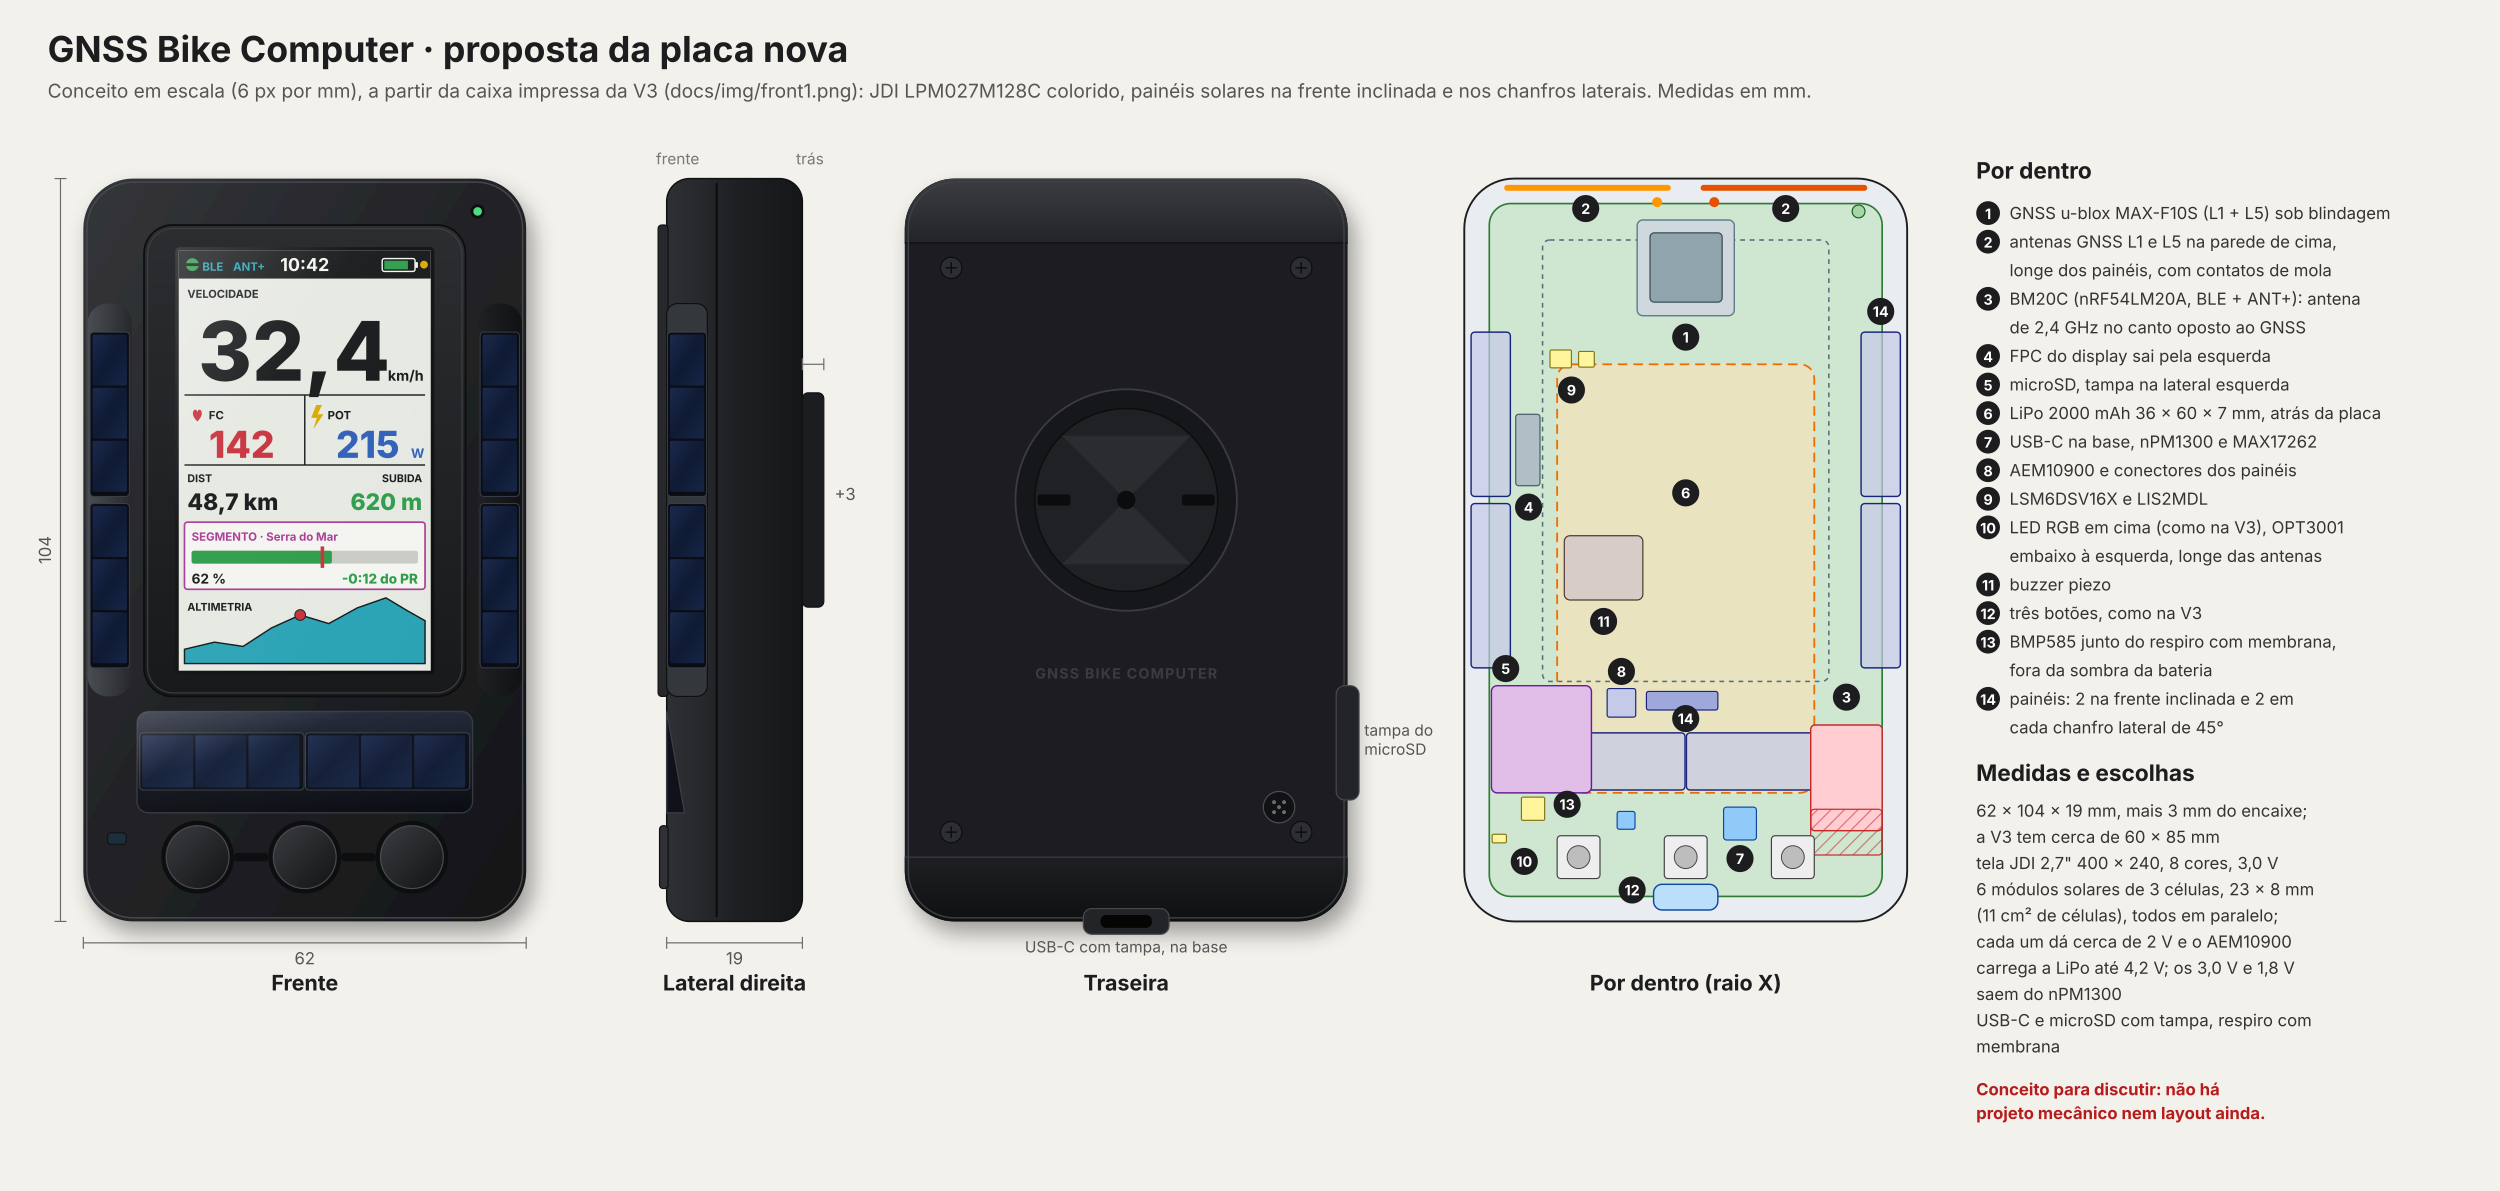
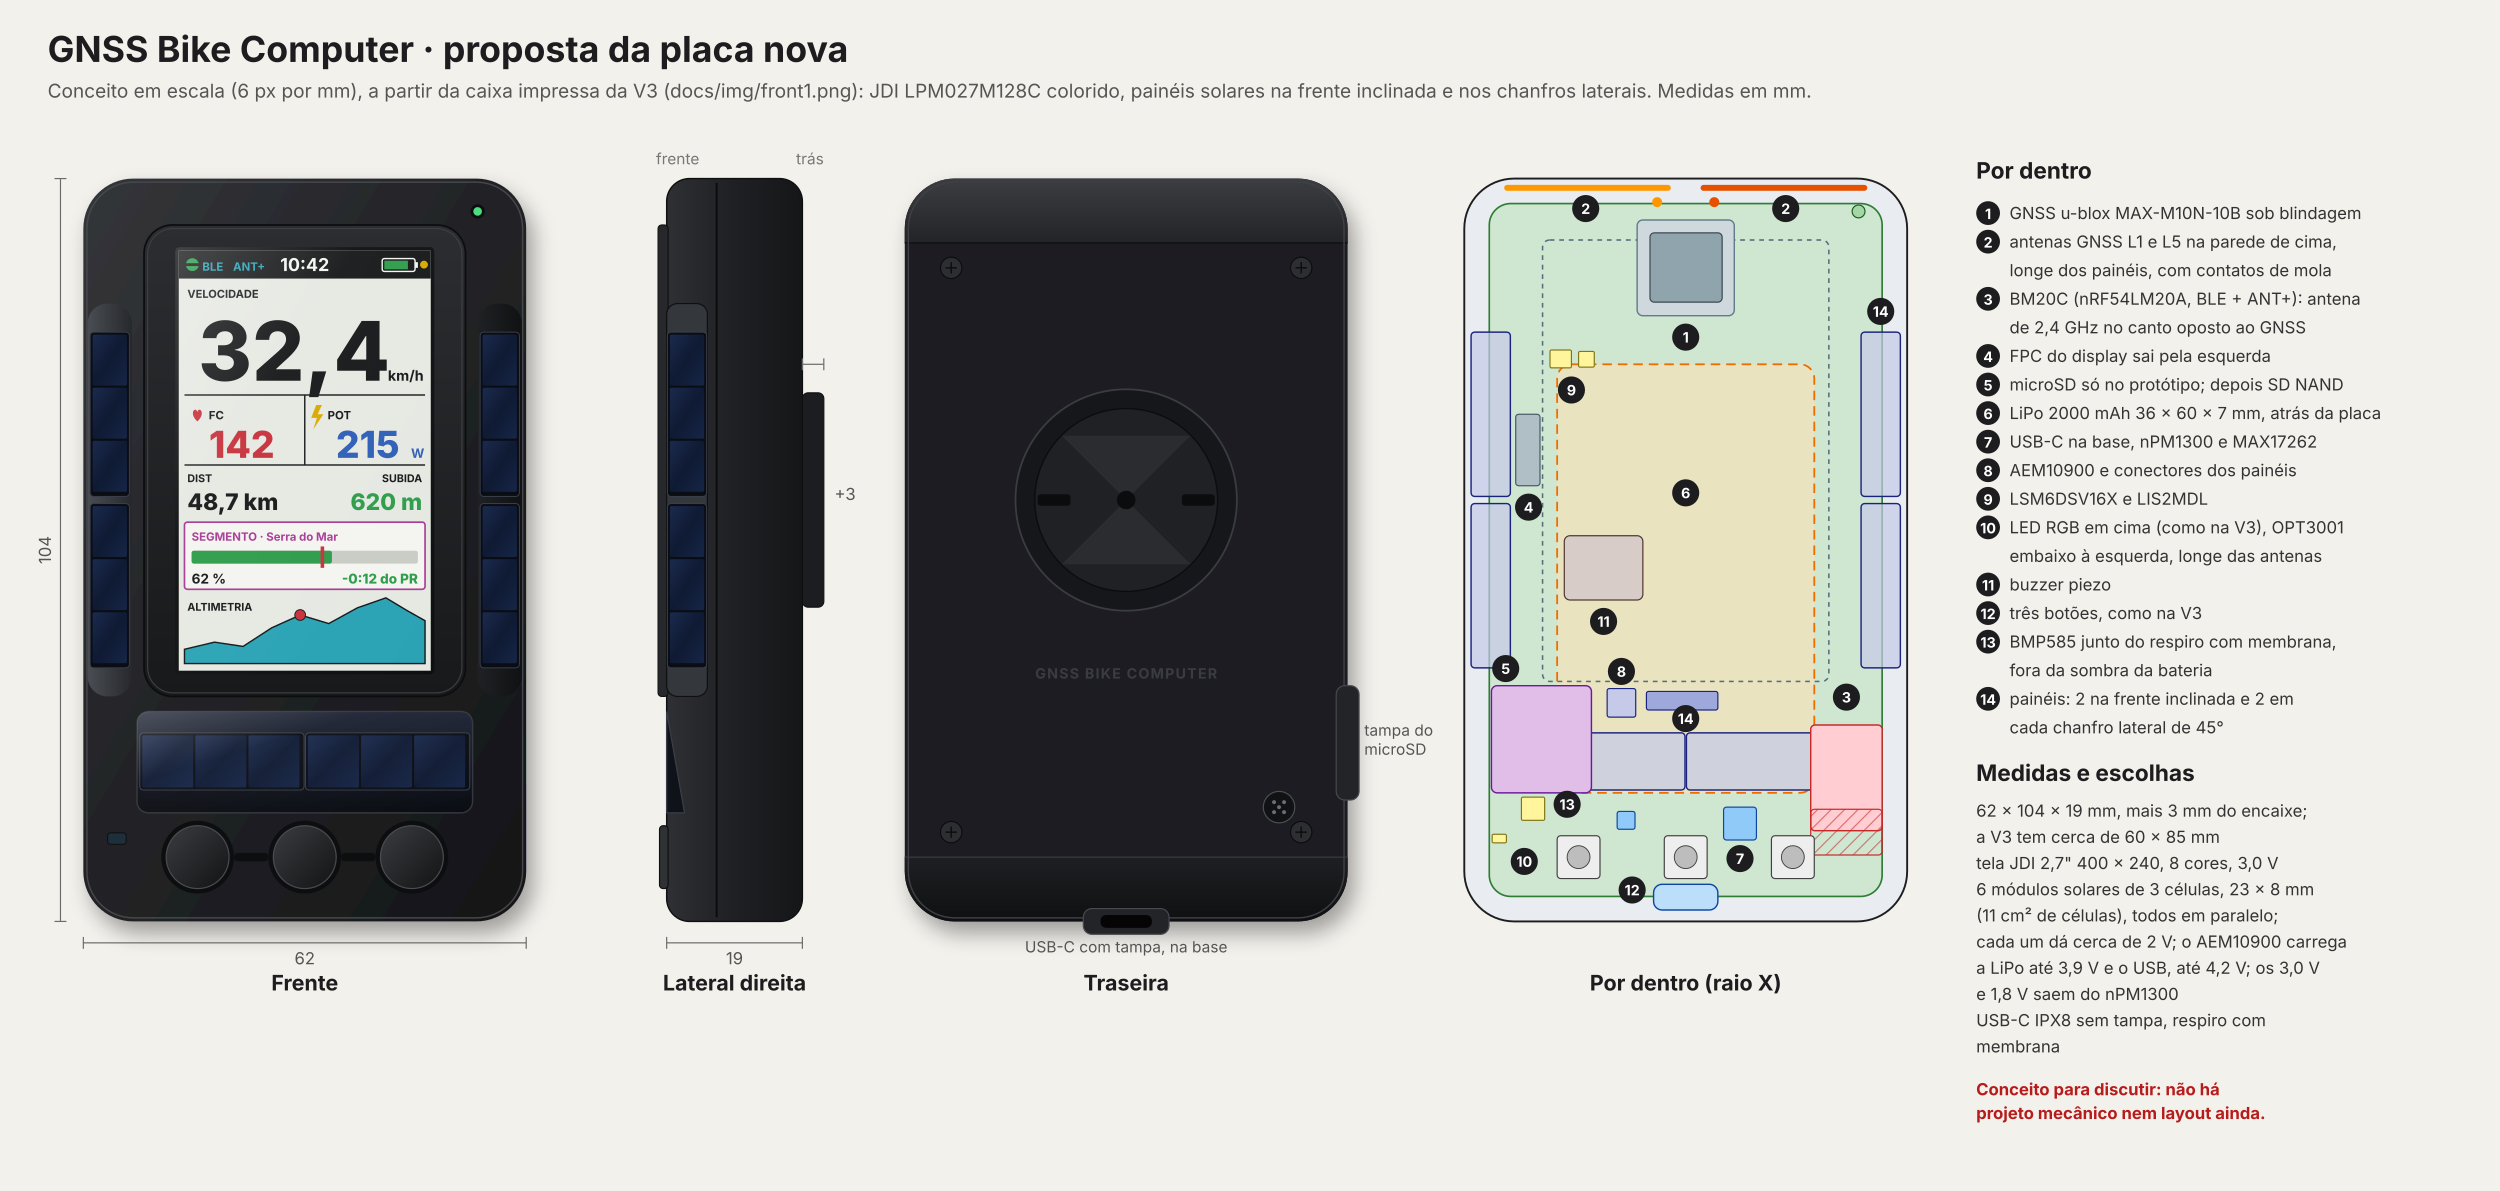
<svg xmlns="http://www.w3.org/2000/svg" width="2100" height="1000" viewBox="0 0 2100 1000">
  <defs>
    <linearGradient id="caseGrad" x1="0" y1="0" x2="1" y2="1">
      <stop offset="0" stop-color="#34363a" />
      <stop offset="0.45" stop-color="#232427" />
      <stop offset="1" stop-color="#141517" />
    </linearGradient>
    <linearGradient id="bezelGrad" x1="0" y1="0" x2="0" y2="1">
      <stop offset="0" stop-color="#2b2d30" />
      <stop offset="1" stop-color="#18191b" />
    </linearGradient>
    <linearGradient id="btnGrad" x1="0" y1="0" x2="1" y2="1">
      <stop offset="0" stop-color="#3a3c40" />
      <stop offset="1" stop-color="#121314" />
    </linearGradient>
    <linearGradient id="cellGrad" x1="0" y1="0" x2="1" y2="1">
      <stop offset="0" stop-color="#1b2a4d" />
      <stop offset="0.5" stop-color="#0f1a33" />
      <stop offset="1" stop-color="#162647" />
    </linearGradient>
    <linearGradient id="glare" x1="0" y1="0" x2="1" y2="1">
      <stop offset="0" stop-color="#ffffff" stop-opacity="0.22" />
      <stop offset="0.35" stop-color="#ffffff" stop-opacity="0.04" />
      <stop offset="1" stop-color="#ffffff" stop-opacity="0" />
    </linearGradient>
    <linearGradient id="sideGrad" x1="0" y1="0" x2="1" y2="0">
      <stop offset="0" stop-color="#2e3033" />
      <stop offset="0.5" stop-color="#1f2023" />
      <stop offset="1" stop-color="#151618" />
    </linearGradient>
    <linearGradient id="chamferTop" x1="0" y1="0" x2="0" y2="1">
      <stop offset="0" stop-color="#3b3d41" />
      <stop offset="1" stop-color="#232427" />
    </linearGradient>
    <linearGradient id="chamferBot" x1="0" y1="0" x2="0" y2="1">
      <stop offset="0" stop-color="#1e1f22" />
      <stop offset="1" stop-color="#0f1011" />
    </linearGradient>
    <linearGradient id="bevelL" x1="0" y1="0" x2="1" y2="0">
      <stop offset="0" stop-color="#4a4d53" />
      <stop offset="1" stop-color="#26282c" />
    </linearGradient>
    <linearGradient id="bevelR" x1="0" y1="0" x2="1" y2="0">
      <stop offset="0" stop-color="#1f2124" />
      <stop offset="1" stop-color="#101113" />
    </linearGradient>
    <linearGradient id="facetGrad" x1="0" y1="0" x2="0" y2="1">
      <stop offset="0" stop-color="#1c2233" />
      <stop offset="1" stop-color="#0a0c12" />
    </linearGradient>
    <filter id="shadow" x="-20%" y="-20%" width="140%" height="140%">
      <feGaussianBlur in="SourceAlpha" stdDeviation="9" />
      <feOffset dx="6" dy="10" result="o" />
      <feComponentTransfer>
        <feFuncA type="linear" slope="0.35" />
      </feComponentTransfer>
      <feMerge>
        <feMergeNode />
        <feMergeNode in="SourceGraphic" />
      </feMerge>
    </filter>
    <pattern id="hatch" width="8" height="8" patternUnits="userSpaceOnUse" patternTransform="rotate(45)">
      <line x1="0" y1="0" x2="0" y2="8" stroke="#c62828" stroke-width="2" stroke-opacity="0.55" />
    </pattern>
  </defs>
  <rect width="2100" height="1000" fill="#f3f1ec" />
  <text x="40" y="52" font-size="30" fill="#1d1d1f" text-anchor="start" font-weight="700" font-family="Inter, 'Segoe UI', Roboto, Arial, sans-serif">GNSS Bike Computer · proposta da placa nova</text>
  <text x="40" y="82" font-size="16" fill="#555" text-anchor="start" font-weight="400" font-family="Inter, 'Segoe UI', Roboto, Arial, sans-serif">Conceito em escala (6 px por mm), a partir da caixa impressa da V3 (docs/img/front1.png): JDI LPM027M128C colorido, painéis solares na frente inclinada e nos chanfros laterais. Medidas em mm.</text>
  <g filter="url(#shadow)">
    <rect x="70" y="150" width="372" height="624" rx="42" ry="42" fill="url(#caseGrad)" />
  </g>
  <rect x="73" y="153" width="366" height="618" rx="39" ry="39" fill="none" stroke="#46484d" stroke-width="1.2" />
  <rect x="121" y="189" width="270" height="396" rx="24" ry="24" fill="url(#bezelGrad)" stroke="#0c0d0e" stroke-width="1.5" />
  <rect x="124" y="192" width="264" height="390" rx="21.6" ry="21.6" fill="none" stroke="#3c3e42" stroke-width="1" />
  <rect x="147.16" y="207.6" width="217.68" height="358.8" rx="3.6" ry="3.6" fill="#0e0f10" />
  <rect x="150.16" y="210.6" width="211.68" height="352.8" rx="0" ry="0" fill="#e6e8e2" />
  <rect x="150.16" y="210.6" width="211.68" height="23.4" rx="0" ry="0" fill="#16181a" />
  <text x="256" y="227.7" font-size="15" fill="#f4f5f0" text-anchor="middle" font-weight="700" font-family="Inter, 'Segoe UI', Roboto, Arial, sans-serif">10:42</text>
  <circle cx="161.56" cy="222.3" r="5.4" fill="#2e9d4a" />
  <rect x="155.56" y="221.1" width="12" height="2.4" rx="0" ry="0" fill="#16181a" />
  <text x="169.96" y="227.4" font-size="9.6" fill="#2aa3b5" text-anchor="start" font-weight="700" font-family="Inter, 'Segoe UI', Roboto, Arial, sans-serif">BLE</text>
  <text x="195.76" y="227.4" font-size="9.6" fill="#2aa3b5" text-anchor="start" font-weight="700" font-family="Inter, 'Segoe UI', Roboto, Arial, sans-serif">ANT+</text>
  <rect x="321.04" y="217.2" width="27.6" height="10.8" rx="1.8" ry="1.8" fill="none" stroke="#f4f5f0" stroke-width="1.2" />
  <rect x="322.84" y="219" width="19.8" height="7.2" rx="0" ry="0" fill="#2e9d4a" />
  <rect x="348.64" y="220.2" width="2.4" height="4.8" rx="0" ry="0" fill="#f4f5f0" />
  <circle cx="356.14" cy="222.3" r="3.3" fill="#d9a900" />
  <text x="157.36" y="250.2" font-size="9.3" fill="#16181a" text-anchor="start" font-weight="700" font-family="Inter, 'Segoe UI', Roboto, Arial, sans-serif">VELOCIDADE</text>
  <text x="247" y="319.8" font-size="69" fill="#16181a" text-anchor="middle" font-weight="800" font-family="Inter, 'Segoe UI', Roboto, Arial, sans-serif">32,4</text>
  <text x="355.84" y="319.8" font-size="12" fill="#16181a" text-anchor="end" font-weight="700" font-family="Inter, 'Segoe UI', Roboto, Arial, sans-serif">km/h</text>
  <line x1="154.96" y1="331.8" x2="357.04" y2="331.8" stroke="#16181a" stroke-width="1.2" />
  <line x1="256" y1="331.8" x2="256" y2="390.6" stroke="#16181a" stroke-width="1.2" />
  <path d="M 165.76 354 C 157.96 346.8 164.56 340.8 165.76 346.2 C 166.96 340.8 173.56 346.8 165.76 354 Z" fill="#c8323c" />
  <text x="175.36" y="352.2" font-size="9.6" fill="#16181a" text-anchor="start" font-weight="700" font-family="Inter, 'Segoe UI', Roboto, Arial, sans-serif">FC</text>
  <text x="203.08" y="384.6" font-size="31.2" fill="#c8323c" text-anchor="middle" font-weight="800" font-family="Inter, 'Segoe UI', Roboto, Arial, sans-serif">142</text>
  <polygon points="265.6,340.2 261.4,351 266.2,351 263.2,360.6 271.6,348 266.8,348 270.4,340.2" fill="#d9a900" />
  <text x="275.2" y="352.2" font-size="9.6" fill="#16181a" text-anchor="start" font-weight="700" font-family="Inter, 'Segoe UI', Roboto, Arial, sans-serif">POT</text>
  <text x="308.92" y="384.6" font-size="31.2" fill="#2f5fb8" text-anchor="middle" font-weight="800" font-family="Inter, 'Segoe UI', Roboto, Arial, sans-serif">215</text>
  <text x="356.44" y="384.6" font-size="10.8" fill="#2f5fb8" text-anchor="end" font-weight="700" font-family="Inter, 'Segoe UI', Roboto, Arial, sans-serif">W</text>
  <line x1="154.96" y1="390.6" x2="357.04" y2="390.6" stroke="#16181a" stroke-width="1.2" />
  <text x="157.36" y="405" font-size="9" fill="#16181a" text-anchor="start" font-weight="700" font-family="Inter, 'Segoe UI', Roboto, Arial, sans-serif">DIST</text>
  <text x="157.36" y="428.4" font-size="19.2" fill="#16181a" text-anchor="start" font-weight="800" font-family="Inter, 'Segoe UI', Roboto, Arial, sans-serif">48,7 km</text>
  <text x="354.64" y="405" font-size="9" fill="#16181a" text-anchor="end" font-weight="700" font-family="Inter, 'Segoe UI', Roboto, Arial, sans-serif">SUBIDA</text>
  <text x="354.64" y="428.4" font-size="19.2" fill="#2e9d4a" text-anchor="end" font-weight="800" font-family="Inter, 'Segoe UI', Roboto, Arial, sans-serif">620 m</text>
  <rect x="154.96" y="438.6" width="202.08" height="56.4" rx="2.4" ry="2.4" fill="#f4f5f0" stroke="#a83a95" stroke-width="1.4" />
  <text x="160.96" y="454.2" font-size="9.6" fill="#a83a95" text-anchor="start" font-weight="700" font-family="Inter, 'Segoe UI', Roboto, Arial, sans-serif">SEGMENTO · Serra do Mar</text>
  <rect x="160.96" y="462.6" width="190.08" height="10.8" rx="1.8" ry="1.8" fill="#c9ccc5" />
  <rect x="160.96" y="462.6" width="117.85" height="10.8" rx="1.8" ry="1.8" fill="#2e9d4a" />
  <rect x="269.31" y="459" width="3" height="18" rx="0" ry="0" fill="#c8323c" />
  <text x="160.96" y="490.2" font-size="11.4" fill="#16181a" text-anchor="start" font-weight="700" font-family="Inter, 'Segoe UI', Roboto, Arial, sans-serif">62 %</text>
  <text x="351.04" y="490.2" font-size="11.4" fill="#2e9d4a" text-anchor="end" font-weight="800" font-family="Inter, 'Segoe UI', Roboto, Arial, sans-serif">-0:12 do PR</text>
  <polygon points="154.96,557.4 154.96,545.4 180.16,539.4 204.16,543 228.16,527.4 252.16,516.6 276.16,523.8 300.16,510.6 324.16,502.2 342.16,513 357.04,521.4 357.04,557.4" fill="#2aa3b5" stroke="#16181a" stroke-width="1.2" />
  <circle cx="252.16" cy="516.6" r="4.5" fill="#c8323c" stroke="#16181a" stroke-width="0.8" />
  <text x="157.36" y="513" font-size="9" fill="#16181a" text-anchor="start" font-weight="700" font-family="Inter, 'Segoe UI', Roboto, Arial, sans-serif">ALTIMETRIA</text>
  <rect x="147.16" y="207.6" width="217.68" height="358.8" rx="3.6" ry="3.6" fill="url(#glare)" />
  <rect x="73.6" y="255" width="37.2" height="330" rx="16.8" ry="16.8" fill="url(#bevelL)" />
  <rect x="401.2" y="255" width="37.2" height="330" rx="16.8" ry="16.8" fill="url(#bevelR)" />
  <rect x="75.7" y="279" width="33" height="138" rx="3" ry="3" fill="#0a0d14" stroke="#3a3f4a" stroke-width="0.8" />
  <rect x="77.8" y="281.1" width="28.8" height="42.8" rx="1.2" ry="1.2" fill="url(#cellGrad)" />
  <rect x="77.8" y="325.7" width="28.8" height="42.8" rx="1.2" ry="1.2" fill="url(#cellGrad)" />
  <rect x="77.8" y="370.3" width="28.8" height="42.8" rx="1.2" ry="1.2" fill="url(#cellGrad)" />
  <rect x="75.7" y="423" width="33" height="138" rx="3" ry="3" fill="#0a0d14" stroke="#3a3f4a" stroke-width="0.8" />
  <rect x="77.8" y="425.1" width="28.8" height="42.8" rx="1.2" ry="1.2" fill="url(#cellGrad)" />
  <rect x="77.8" y="469.7" width="28.8" height="42.8" rx="1.2" ry="1.2" fill="url(#cellGrad)" />
  <rect x="77.8" y="514.3" width="28.8" height="42.8" rx="1.2" ry="1.2" fill="url(#cellGrad)" />
  <rect x="403.3" y="279" width="33" height="138" rx="3" ry="3" fill="#0a0d14" stroke="#3a3f4a" stroke-width="0.8" />
  <rect x="405.4" y="281.1" width="28.8" height="42.8" rx="1.2" ry="1.2" fill="url(#cellGrad)" />
  <rect x="405.4" y="325.7" width="28.8" height="42.8" rx="1.2" ry="1.2" fill="url(#cellGrad)" />
  <rect x="405.4" y="370.3" width="28.8" height="42.8" rx="1.2" ry="1.2" fill="url(#cellGrad)" />
  <rect x="403.3" y="423" width="33" height="138" rx="3" ry="3" fill="#0a0d14" stroke="#3a3f4a" stroke-width="0.8" />
  <rect x="405.4" y="425.1" width="28.8" height="42.8" rx="1.2" ry="1.2" fill="url(#cellGrad)" />
  <rect x="405.4" y="469.7" width="28.8" height="42.8" rx="1.2" ry="1.2" fill="url(#cellGrad)" />
  <rect x="405.4" y="514.3" width="28.8" height="42.8" rx="1.2" ry="1.2" fill="url(#cellGrad)" />
  <rect x="115" y="597.6" width="282" height="85.2" rx="9.6" ry="9.6" fill="url(#facetGrad)" stroke="#34373d" stroke-width="1.2" />
  <rect x="117.4" y="615.6" width="138" height="48" rx="3" ry="3" fill="#0a0d14" stroke="#3a3f4a" stroke-width="0.8" />
  <rect x="119.5" y="617.7" width="42.8" height="43.8" rx="1.2" ry="1.2" fill="url(#cellGrad)" />
  <rect x="164.1" y="617.7" width="42.8" height="43.8" rx="1.2" ry="1.2" fill="url(#cellGrad)" />
  <rect x="208.7" y="617.7" width="42.8" height="43.8" rx="1.2" ry="1.2" fill="url(#cellGrad)" />
  <rect x="256.6" y="615.6" width="138" height="48" rx="3" ry="3" fill="#0a0d14" stroke="#3a3f4a" stroke-width="0.8" />
  <rect x="258.7" y="617.7" width="42.8" height="43.8" rx="1.2" ry="1.2" fill="url(#cellGrad)" />
  <rect x="303.3" y="617.7" width="42.8" height="43.8" rx="1.2" ry="1.2" fill="url(#cellGrad)" />
  <rect x="347.9" y="617.7" width="42.8" height="43.8" rx="1.2" ry="1.2" fill="url(#cellGrad)" />
  <rect x="115" y="597.6" width="282" height="85.2" rx="9.6" ry="9.6" fill="url(#glare)" />
  <circle cx="166" cy="720" r="30.6" fill="#0d0e0f" />
  <circle cx="166" cy="720" r="26.4" fill="url(#btnGrad)" stroke="#4a4c51" stroke-width="1" />
  <circle cx="256" cy="720" r="30.6" fill="#0d0e0f" />
  <circle cx="256" cy="720" r="26.4" fill="url(#btnGrad)" stroke="#4a4c51" stroke-width="1" />
  <circle cx="346" cy="720" r="30.6" fill="#0d0e0f" />
  <circle cx="346" cy="720" r="26.4" fill="url(#btnGrad)" stroke="#4a4c51" stroke-width="1" />
  <rect x="196.6" y="716.4" width="28.8" height="7.2" rx="3" ry="3" fill="#0d0e0f" />
  <rect x="286.6" y="716.4" width="28.8" height="7.2" rx="3" ry="3" fill="#0d0e0f" />
  <circle cx="401.2" cy="177.6" r="6" fill="#0d0e0f" />
  <circle cx="401.2" cy="177.6" r="3.6" fill="#4ade80" />
  <rect x="90.4" y="699.6" width="15.6" height="9.6" rx="2.4" ry="2.4" fill="#1d2f3a" stroke="#0b0c0d" stroke-width="0.8" />
  <g stroke="#6b6b6b" stroke-width="1">
    <line x1="50.8" y1="150" x2="50.8" y2="774" />
    <line x1="45.8" y1="150" x2="55.8" y2="150" />
    <line x1="45.8" y1="774" x2="55.8" y2="774" />
  </g>
  <text x="42.8" y="462" font-size="14" fill="#555" text-anchor="middle" font-family="Inter, 'Segoe UI', Roboto, Arial, sans-serif" transform="rotate(-90 42.8 462)">104</text>
  <g stroke="#6b6b6b" stroke-width="1">
    <line x1="70" y1="792" x2="442" y2="792" />
    <line x1="70" y1="787" x2="70" y2="797" />
    <line x1="442" y1="787" x2="442" y2="797" />
  </g>
  <text x="256" y="810" font-size="14" fill="#555" text-anchor="middle" font-family="Inter, 'Segoe UI', Roboto, Arial, sans-serif">62</text>
  <text x="256" y="832" font-size="18" fill="#1d1d1f" text-anchor="middle" font-weight="700" font-family="Inter, 'Segoe UI', Roboto, Arial, sans-serif">Frente</text>
  <rect x="560" y="150" width="114" height="624" rx="19.2" ry="19.2" fill="url(#sideGrad)" stroke="#0e0f10" stroke-width="1.2" />
  <line x1="602" y1="153.6" x2="602" y2="770.4" stroke="#0b0b0c" stroke-width="1.6" />
  <rect x="552.8" y="189" width="8.4" height="396" rx="3" ry="3" fill="#26282b" stroke="#0e0f10" stroke-width="1" />
  <rect x="554" y="693.6" width="7.2" height="52.8" rx="3" ry="3" fill="#2f3135" stroke="#0e0f10" stroke-width="1" />
  <rect x="560" y="255" width="34.2" height="330" rx="9" ry="9" fill="#34373c" stroke="#0e0f10" stroke-width="1" />
  <rect x="560.6" y="279" width="33" height="138" rx="3" ry="3" fill="#0a0d14" stroke="#3a3f4a" stroke-width="0.8" />
  <rect x="562.7" y="281.1" width="28.8" height="42.8" rx="1.2" ry="1.2" fill="url(#cellGrad)" />
  <rect x="562.7" y="325.7" width="28.8" height="42.8" rx="1.2" ry="1.2" fill="url(#cellGrad)" />
  <rect x="562.7" y="370.3" width="28.8" height="42.8" rx="1.2" ry="1.2" fill="url(#cellGrad)" />
  <rect x="560.6" y="423" width="33" height="138" rx="3" ry="3" fill="#0a0d14" stroke="#3a3f4a" stroke-width="0.8" />
  <rect x="562.7" y="425.1" width="28.8" height="42.8" rx="1.2" ry="1.2" fill="url(#cellGrad)" />
  <rect x="562.7" y="469.7" width="28.8" height="42.8" rx="1.2" ry="1.2" fill="url(#cellGrad)" />
  <rect x="562.7" y="514.3" width="28.8" height="42.8" rx="1.2" ry="1.2" fill="url(#cellGrad)" />
  <polygon points="560,597.6 575,682.8 560,682.8" fill="#0f1218" stroke="#3a3f4a" stroke-width="1" />
  <rect x="674" y="330" width="18" height="180" rx="4.8" ry="4.8" fill="#1c1d20" stroke="#0e0f10" stroke-width="1" />
  <g stroke="#6b6b6b" stroke-width="1">
    <line x1="560" y1="792" x2="674" y2="792" />
    <line x1="560" y1="787" x2="560" y2="797" />
    <line x1="674" y1="787" x2="674" y2="797" />
  </g>
  <text x="617" y="810" font-size="14" fill="#555" text-anchor="middle" font-family="Inter, 'Segoe UI', Roboto, Arial, sans-serif">19</text>
  <g stroke="#6b6b6b" stroke-width="1">
    <line x1="674" y1="306" x2="692" y2="306" />
    <line x1="674" y1="301" x2="674" y2="311" />
    <line x1="692" y1="301" x2="692" y2="311" />
  </g>
  <text x="683" y="324" font-size="14" fill="#555" text-anchor="middle" font-family="Inter, 'Segoe UI', Roboto, Arial, sans-serif" />
  <text x="701" y="420" font-size="14" fill="#555" text-anchor="start" font-weight="400" font-family="Inter, 'Segoe UI', Roboto, Arial, sans-serif">+3</text>
  <text x="617" y="832" font-size="18" fill="#1d1d1f" text-anchor="middle" font-weight="700" font-family="Inter, 'Segoe UI', Roboto, Arial, sans-serif">Lateral direita</text>
  <text x="551" y="138" font-size="13" fill="#777" text-anchor="start" font-weight="400" font-family="Inter, 'Segoe UI', Roboto, Arial, sans-serif">frente</text>
  <text x="692" y="138" font-size="13" fill="#777" text-anchor="end" font-weight="400" font-family="Inter, 'Segoe UI', Roboto, Arial, sans-serif">trás</text>
  <g filter="url(#shadow)">
    <rect x="760" y="150" width="372" height="624" rx="42" ry="42" fill="#1c1d20" />
  </g>
  <defs>
    <clipPath id="backClip">
      <rect x="760" y="150" width="372" height="624" rx="42" ry="42" />
    </clipPath>
  </defs>
  <g clip-path="url(#backClip)">
    <rect x="760" y="150" width="372" height="54" rx="0" ry="0" fill="url(#chamferTop)" />
    <rect x="760" y="720" width="372" height="54" rx="0" ry="0" fill="url(#chamferBot)" />
    <line x1="760" y1="204" x2="1132" y2="204" stroke="#101113" stroke-width="1.2" />
    <line x1="760" y1="720" x2="1132" y2="720" stroke="#3a3c41" stroke-width="1" />
  </g>
  <rect x="763" y="153" width="366" height="618" rx="39" ry="39" fill="none" stroke="#3e4045" stroke-width="1.2" />
  <circle cx="946" cy="420" r="93" fill="#16171a" stroke="#3a3c41" stroke-width="1.5" />
  <circle cx="946" cy="420" r="76.8" fill="#202124" stroke="#0b0c0d" stroke-width="1.2" />
  <polygon points="946,420 892,366 1000,366" fill="#2a2c30" />
  <polygon points="946,420 892,474 1000,474" fill="#2a2c30" />
  <rect x="871.6" y="415.2" width="27.6" height="9.6" rx="2.4" ry="2.4" fill="#0b0c0d" />
  <rect x="992.8" y="415.2" width="27.6" height="9.6" rx="2.4" ry="2.4" fill="#0b0c0d" />
  <circle cx="946" cy="420" r="7.8" fill="#0b0c0d" />
  <circle cx="1074.4" cy="678" r="13.2" fill="#111214" stroke="#4b4e53" stroke-width="1" />
  <circle cx="1070.2" cy="673.8" r="1.68" fill="#6a6e75" />
  <circle cx="1078.6" cy="673.8" r="1.68" fill="#6a6e75" />
  <circle cx="1070.2" cy="682.2" r="1.68" fill="#6a6e75" />
  <circle cx="1078.6" cy="682.2" r="1.68" fill="#6a6e75" />
  <circle cx="1074.4" cy="678" r="1.68" fill="#6a6e75" />
  <circle cx="799" cy="225" r="9" fill="#2c2e32" stroke="#0b0c0d" stroke-width="1" />
  <line x1="794.2" y1="225" x2="803.8" y2="225" stroke="#0b0c0d" stroke-width="1.2" />
  <line x1="799" y1="220.2" x2="799" y2="229.8" stroke="#0b0c0d" stroke-width="1.2" />
  <circle cx="1093" cy="225" r="9" fill="#2c2e32" stroke="#0b0c0d" stroke-width="1" />
  <line x1="1088.2" y1="225" x2="1097.8" y2="225" stroke="#0b0c0d" stroke-width="1.2" />
  <line x1="1093" y1="220.2" x2="1093" y2="229.8" stroke="#0b0c0d" stroke-width="1.2" />
  <circle cx="799" cy="699" r="9" fill="#2c2e32" stroke="#0b0c0d" stroke-width="1" />
  <line x1="794.2" y1="699" x2="803.8" y2="699" stroke="#0b0c0d" stroke-width="1.2" />
  <line x1="799" y1="694.2" x2="799" y2="703.8" stroke="#0b0c0d" stroke-width="1.2" />
  <circle cx="1093" cy="699" r="9" fill="#2c2e32" stroke="#0b0c0d" stroke-width="1" />
  <line x1="1088.2" y1="699" x2="1097.8" y2="699" stroke="#0b0c0d" stroke-width="1.2" />
  <line x1="1093" y1="694.2" x2="1093" y2="703.8" stroke="#0b0c0d" stroke-width="1.2" />
  <rect x="1122.4" y="576" width="19.2" height="96" rx="7.2" ry="7.2" fill="#232428" stroke="#46494e" stroke-width="1" />
  <rect x="910" y="763.2" width="72" height="21.6" rx="7.2" ry="7.2" fill="#232428" stroke="#46494e" stroke-width="1" />
  <rect x="924.4" y="768.6" width="43.2" height="10.8" rx="4.8" ry="4.8" fill="#050505" />
  <text x="946" y="570" font-size="12" fill="#3a3c41" text-anchor="middle" font-weight="700" font-family="Inter, 'Segoe UI', Roboto, Arial, sans-serif" letter-spacing="1">GNSS BIKE COMPUTER</text>
  <text x="946" y="832" font-size="18" fill="#1d1d1f" text-anchor="middle" font-weight="700" font-family="Inter, 'Segoe UI', Roboto, Arial, sans-serif">Traseira</text>
  <text x="1146" y="618" font-size="13" fill="#555" text-anchor="start" font-weight="400" font-family="Inter, 'Segoe UI', Roboto, Arial, sans-serif">tampa do</text>
  <text x="1146" y="634" font-size="13" fill="#555" text-anchor="start" font-weight="400" font-family="Inter, 'Segoe UI', Roboto, Arial, sans-serif">microSD</text>
  <text x="946" y="800" font-size="13" fill="#555" text-anchor="middle" font-weight="400" font-family="Inter, 'Segoe UI', Roboto, Arial, sans-serif">USB-C com tampa, na base</text>
  <rect x="1230" y="150" width="372" height="624" rx="42" ry="42" fill="#e9edf1" stroke="#1d1d1f" stroke-width="1.6" />
  <rect x="1251" y="171" width="330" height="582" rx="18" ry="18" fill="#cfe6d1" stroke="#2e7d32" stroke-width="1.4" />
  <rect x="1308" y="306" width="216" height="360" rx="12" ry="12" fill="#ffe0b2" fill-opacity="0.55" stroke="#ef6c00" stroke-width="1.5" stroke-dasharray="8 5" />
  <rect x="1295.76" y="201.6" width="240.48" height="370.8" rx="6" ry="6" fill="none" stroke="#546e7a" stroke-width="1.3" stroke-dasharray="4 4" />
  <rect x="1277.4" y="615.6" width="138" height="48" rx="3" ry="3" fill="#c5cae9" fill-opacity="0.7" stroke="#1a237e" stroke-width="1.2" />
  <rect x="1416.6" y="615.6" width="138" height="48" rx="3" ry="3" fill="#c5cae9" fill-opacity="0.7" stroke="#1a237e" stroke-width="1.2" />
  <rect x="1235.7" y="279" width="33" height="138" rx="3" ry="3" fill="#c5cae9" fill-opacity="0.7" stroke="#1a237e" stroke-width="1.2" />
  <rect x="1235.7" y="423" width="33" height="138" rx="3" ry="3" fill="#c5cae9" fill-opacity="0.7" stroke="#1a237e" stroke-width="1.2" />
  <rect x="1563.3" y="279" width="33" height="138" rx="3" ry="3" fill="#c5cae9" fill-opacity="0.7" stroke="#1a237e" stroke-width="1.2" />
  <rect x="1563.3" y="423" width="33" height="138" rx="3" ry="3" fill="#c5cae9" fill-opacity="0.7" stroke="#1a237e" stroke-width="1.2" />
  <rect x="1375.2" y="184.8" width="81.6" height="80.4" rx="4.8" ry="4.8" fill="#cfd8dc" stroke="#607d8b" stroke-width="1.2" />
  <rect x="1386" y="195.6" width="60.6" height="58.2" rx="3.6" ry="3.6" fill="#90a4ae" stroke="#37474f" stroke-width="1" />
  <line x1="1266" y1="157.8" x2="1401" y2="157.8" stroke="#ff9800" stroke-width="5" stroke-linecap="round" />
  <line x1="1431" y1="157.8" x2="1566" y2="157.8" stroke="#e65100" stroke-width="5" stroke-linecap="round" />
  <circle cx="1392" cy="169.8" r="4.2" fill="#ff9800" />
  <circle cx="1440" cy="169.8" r="4.2" fill="#e65100" />
  <rect x="1521" y="609" width="60" height="88.8" rx="3.6" ry="3.6" fill="#ffcdd2" stroke="#c62828" stroke-width="1.2" />
  <rect x="1521" y="679.8" width="60" height="38.4" rx="3" ry="3" fill="url(#hatch)" stroke="#c62828" stroke-width="1" />
  <rect x="1273.2" y="348" width="20.4" height="60" rx="2.4" ry="2.4" fill="#b0bec5" stroke="#455a64" stroke-width="1" />
  <rect x="1252.8" y="576" width="84" height="90" rx="4.8" ry="4.8" fill="#e1bee7" stroke="#6a1b9a" stroke-width="1.2" />
  <rect x="1389" y="742.8" width="54" height="21.6" rx="7.2" ry="7.2" fill="#bbdefb" stroke="#0d47a1" stroke-width="1.2" />
  <rect x="1447.8" y="678" width="27.6" height="27.6" rx="2.4" ry="2.4" fill="#90caf9" stroke="#0d47a1" stroke-width="1" />
  <rect x="1358.4" y="681.6" width="15" height="15" rx="1.8" ry="1.8" fill="#90caf9" stroke="#0d47a1" stroke-width="1" />
  <rect x="1350" y="578.4" width="24" height="24" rx="1.8" ry="1.8" fill="#c5cae9" stroke="#1a237e" stroke-width="1" />
  <rect x="1383" y="580.8" width="60" height="15.6" rx="1.8" ry="1.8" fill="#9fa8da" stroke="#1a237e" stroke-width="1" />
  <rect x="1302" y="294" width="18" height="15" rx="1.2" ry="1.2" fill="#fff59d" stroke="#827717" stroke-width="1" />
  <rect x="1326" y="295.2" width="13.2" height="13.2" rx="1.2" ry="1.2" fill="#fff59d" stroke="#827717" stroke-width="1" />
  <rect x="1278" y="669.6" width="19.5" height="19.5" rx="1.2" ry="1.2" fill="#fff59d" stroke="#827717" stroke-width="1" />
  <rect x="1253.4" y="700.8" width="12" height="7.2" rx="1.2" ry="1.2" fill="#fff59d" stroke="#827717" stroke-width="1" />
  <circle cx="1561.2" cy="177.6" r="5.4" fill="#a5d6a7" stroke="#1b5e20" stroke-width="1" />
  <rect x="1314" y="450" width="66" height="54" rx="4.8" ry="4.8" fill="#d7ccc8" stroke="#4e342e" stroke-width="1" />
  <rect x="1308" y="702" width="36" height="36" rx="3" ry="3" fill="#eeeeee" stroke="#424242" stroke-width="1" />
  <circle cx="1326" cy="720" r="9.6" fill="#bdbdbd" stroke="#424242" stroke-width="0.8" />
  <rect x="1398" y="702" width="36" height="36" rx="3" ry="3" fill="#eeeeee" stroke="#424242" stroke-width="1" />
  <circle cx="1416" cy="720" r="9.6" fill="#bdbdbd" stroke="#424242" stroke-width="0.8" />
  <rect x="1488" y="702" width="36" height="36" rx="3" ry="3" fill="#eeeeee" stroke="#424242" stroke-width="1" />
  <circle cx="1506" cy="720" r="9.6" fill="#bdbdbd" stroke="#424242" stroke-width="0.8" />
  <circle cx="1416" cy="283.2" r="11.4" fill="#1d1d1f" />
  <text x="1416" y="287.7" font-size="12" fill="#ffffff" text-anchor="middle" font-weight="700" font-family="Inter, 'Segoe UI', Roboto, Arial, sans-serif">1</text>
  <circle cx="1332" cy="175.2" r="11.4" fill="#1d1d1f" />
  <text x="1332" y="179.7" font-size="12" fill="#ffffff" text-anchor="middle" font-weight="700" font-family="Inter, 'Segoe UI', Roboto, Arial, sans-serif">2</text>
  <circle cx="1500" cy="175.2" r="11.4" fill="#1d1d1f" />
  <text x="1500" y="179.7" font-size="12" fill="#ffffff" text-anchor="middle" font-weight="700" font-family="Inter, 'Segoe UI', Roboto, Arial, sans-serif">2</text>
  <circle cx="1551" cy="585.6" r="11.4" fill="#1d1d1f" />
  <text x="1551" y="590.1" font-size="12" fill="#ffffff" text-anchor="middle" font-weight="700" font-family="Inter, 'Segoe UI', Roboto, Arial, sans-serif">3</text>
  <circle cx="1284" cy="426" r="11.4" fill="#1d1d1f" />
  <text x="1284" y="430.5" font-size="12" fill="#ffffff" text-anchor="middle" font-weight="700" font-family="Inter, 'Segoe UI', Roboto, Arial, sans-serif">4</text>
  <circle cx="1264.8" cy="561.6" r="11.4" fill="#1d1d1f" />
  <text x="1264.8" y="566.1" font-size="12" fill="#ffffff" text-anchor="middle" font-weight="700" font-family="Inter, 'Segoe UI', Roboto, Arial, sans-serif">5</text>
  <circle cx="1416" cy="414" r="11.4" fill="#1d1d1f" />
  <text x="1416" y="418.5" font-size="12" fill="#ffffff" text-anchor="middle" font-weight="700" font-family="Inter, 'Segoe UI', Roboto, Arial, sans-serif">6</text>
  <circle cx="1461.6" cy="721.2" r="11.4" fill="#1d1d1f" />
  <text x="1461.6" y="725.7" font-size="12" fill="#ffffff" text-anchor="middle" font-weight="700" font-family="Inter, 'Segoe UI', Roboto, Arial, sans-serif">7</text>
  <circle cx="1362" cy="564" r="11.4" fill="#1d1d1f" />
  <text x="1362" y="568.5" font-size="12" fill="#ffffff" text-anchor="middle" font-weight="700" font-family="Inter, 'Segoe UI', Roboto, Arial, sans-serif">8</text>
  <circle cx="1320" cy="327.6" r="11.4" fill="#1d1d1f" />
  <text x="1320" y="332.1" font-size="12" fill="#ffffff" text-anchor="middle" font-weight="700" font-family="Inter, 'Segoe UI', Roboto, Arial, sans-serif">9</text>
  <circle cx="1280.4" cy="723.6" r="11.4" fill="#1d1d1f" />
  <text x="1280.4" y="728.1" font-size="12" fill="#ffffff" text-anchor="middle" font-weight="700" font-family="Inter, 'Segoe UI', Roboto, Arial, sans-serif">10</text>
  <circle cx="1347" cy="522" r="11.4" fill="#1d1d1f" />
  <text x="1347" y="526.5" font-size="12" fill="#ffffff" text-anchor="middle" font-weight="700" font-family="Inter, 'Segoe UI', Roboto, Arial, sans-serif">11</text>
  <circle cx="1371" cy="747.6" r="11.4" fill="#1d1d1f" />
  <text x="1371" y="752.1" font-size="12" fill="#ffffff" text-anchor="middle" font-weight="700" font-family="Inter, 'Segoe UI', Roboto, Arial, sans-serif">12</text>
  <circle cx="1316.4" cy="675.6" r="11.4" fill="#1d1d1f" />
  <text x="1316.4" y="680.1" font-size="12" fill="#ffffff" text-anchor="middle" font-weight="700" font-family="Inter, 'Segoe UI', Roboto, Arial, sans-serif">13</text>
  <circle cx="1416" cy="603.6" r="11.4" fill="#1d1d1f" />
  <text x="1416" y="608.1" font-size="12" fill="#ffffff" text-anchor="middle" font-weight="700" font-family="Inter, 'Segoe UI', Roboto, Arial, sans-serif">14</text>
  <circle cx="1579.8" cy="261.6" r="11.4" fill="#1d1d1f" />
  <text x="1579.8" y="266.1" font-size="12" fill="#ffffff" text-anchor="middle" font-weight="700" font-family="Inter, 'Segoe UI', Roboto, Arial, sans-serif">14</text>
  <text x="1416" y="832" font-size="18" fill="#1d1d1f" text-anchor="middle" font-weight="700" font-family="Inter, 'Segoe UI', Roboto, Arial, sans-serif">Por dentro (raio X)</text>
  <text x="1660" y="150" font-size="19" fill="#1d1d1f" text-anchor="start" font-weight="700" font-family="Inter, 'Segoe UI', Roboto, Arial, sans-serif">Por dentro</text>
  <circle cx="1670" cy="179" r="10" fill="#1d1d1f" />
  <text x="1670" y="184" font-size="12" fill="#fff" text-anchor="middle" font-weight="700" font-family="Inter, 'Segoe UI', Roboto, Arial, sans-serif">1</text>
-   <text x="1688" y="184" font-size="14" fill="#333" text-anchor="start" font-weight="400" font-family="Inter, 'Segoe UI', Roboto, Arial, sans-serif">GNSS u-blox MAX-F10S (L1 + L5) sob blindagem</text>
+   <text x="1688" y="184" font-size="14" fill="#333" text-anchor="start" font-weight="400" font-family="Inter, 'Segoe UI', Roboto, Arial, sans-serif">GNSS u-blox MAX-M10N-10B sob blindagem</text>
  <circle cx="1670" cy="203" r="10" fill="#1d1d1f" />
  <text x="1670" y="208" font-size="12" fill="#fff" text-anchor="middle" font-weight="700" font-family="Inter, 'Segoe UI', Roboto, Arial, sans-serif">2</text>
  <text x="1688" y="208" font-size="14" fill="#333" text-anchor="start" font-weight="400" font-family="Inter, 'Segoe UI', Roboto, Arial, sans-serif">antenas GNSS L1 e L5 na parede de cima,</text>
  <text x="1688" y="232" font-size="14" fill="#333" text-anchor="start" font-weight="400" font-family="Inter, 'Segoe UI', Roboto, Arial, sans-serif">longe dos painéis, com contatos de mola</text>
  <circle cx="1670" cy="251" r="10" fill="#1d1d1f" />
  <text x="1670" y="256" font-size="12" fill="#fff" text-anchor="middle" font-weight="700" font-family="Inter, 'Segoe UI', Roboto, Arial, sans-serif">3</text>
  <text x="1688" y="256" font-size="14" fill="#333" text-anchor="start" font-weight="400" font-family="Inter, 'Segoe UI', Roboto, Arial, sans-serif">BM20C (nRF54LM20A, BLE + ANT+): antena</text>
  <text x="1688" y="280" font-size="14" fill="#333" text-anchor="start" font-weight="400" font-family="Inter, 'Segoe UI', Roboto, Arial, sans-serif">de 2,4 GHz no canto oposto ao GNSS</text>
  <circle cx="1670" cy="299" r="10" fill="#1d1d1f" />
  <text x="1670" y="304" font-size="12" fill="#fff" text-anchor="middle" font-weight="700" font-family="Inter, 'Segoe UI', Roboto, Arial, sans-serif">4</text>
  <text x="1688" y="304" font-size="14" fill="#333" text-anchor="start" font-weight="400" font-family="Inter, 'Segoe UI', Roboto, Arial, sans-serif">FPC do display sai pela esquerda</text>
  <circle cx="1670" cy="323" r="10" fill="#1d1d1f" />
  <text x="1670" y="328" font-size="12" fill="#fff" text-anchor="middle" font-weight="700" font-family="Inter, 'Segoe UI', Roboto, Arial, sans-serif">5</text>
-   <text x="1688" y="328" font-size="14" fill="#333" text-anchor="start" font-weight="400" font-family="Inter, 'Segoe UI', Roboto, Arial, sans-serif">microSD, tampa na lateral esquerda</text>
+   <text x="1688" y="328" font-size="14" fill="#333" text-anchor="start" font-weight="400" font-family="Inter, 'Segoe UI', Roboto, Arial, sans-serif">microSD só no protótipo; depois SD NAND</text>
  <circle cx="1670" cy="347" r="10" fill="#1d1d1f" />
  <text x="1670" y="352" font-size="12" fill="#fff" text-anchor="middle" font-weight="700" font-family="Inter, 'Segoe UI', Roboto, Arial, sans-serif">6</text>
  <text x="1688" y="352" font-size="14" fill="#333" text-anchor="start" font-weight="400" font-family="Inter, 'Segoe UI', Roboto, Arial, sans-serif">LiPo 2000 mAh 36 × 60 × 7 mm, atrás da placa</text>
  <circle cx="1670" cy="371" r="10" fill="#1d1d1f" />
  <text x="1670" y="376" font-size="12" fill="#fff" text-anchor="middle" font-weight="700" font-family="Inter, 'Segoe UI', Roboto, Arial, sans-serif">7</text>
  <text x="1688" y="376" font-size="14" fill="#333" text-anchor="start" font-weight="400" font-family="Inter, 'Segoe UI', Roboto, Arial, sans-serif">USB-C na base, nPM1300 e MAX17262</text>
  <circle cx="1670" cy="395" r="10" fill="#1d1d1f" />
  <text x="1670" y="400" font-size="12" fill="#fff" text-anchor="middle" font-weight="700" font-family="Inter, 'Segoe UI', Roboto, Arial, sans-serif">8</text>
  <text x="1688" y="400" font-size="14" fill="#333" text-anchor="start" font-weight="400" font-family="Inter, 'Segoe UI', Roboto, Arial, sans-serif">AEM10900 e conectores dos painéis</text>
  <circle cx="1670" cy="419" r="10" fill="#1d1d1f" />
  <text x="1670" y="424" font-size="12" fill="#fff" text-anchor="middle" font-weight="700" font-family="Inter, 'Segoe UI', Roboto, Arial, sans-serif">9</text>
  <text x="1688" y="424" font-size="14" fill="#333" text-anchor="start" font-weight="400" font-family="Inter, 'Segoe UI', Roboto, Arial, sans-serif">LSM6DSV16X e LIS2MDL</text>
  <circle cx="1670" cy="443" r="10" fill="#1d1d1f" />
  <text x="1670" y="448" font-size="12" fill="#fff" text-anchor="middle" font-weight="700" font-family="Inter, 'Segoe UI', Roboto, Arial, sans-serif">10</text>
  <text x="1688" y="448" font-size="14" fill="#333" text-anchor="start" font-weight="400" font-family="Inter, 'Segoe UI', Roboto, Arial, sans-serif">LED RGB em cima (como na V3), OPT3001</text>
  <text x="1688" y="472" font-size="14" fill="#333" text-anchor="start" font-weight="400" font-family="Inter, 'Segoe UI', Roboto, Arial, sans-serif">embaixo à esquerda, longe das antenas</text>
  <circle cx="1670" cy="491" r="10" fill="#1d1d1f" />
  <text x="1670" y="496" font-size="12" fill="#fff" text-anchor="middle" font-weight="700" font-family="Inter, 'Segoe UI', Roboto, Arial, sans-serif">11</text>
  <text x="1688" y="496" font-size="14" fill="#333" text-anchor="start" font-weight="400" font-family="Inter, 'Segoe UI', Roboto, Arial, sans-serif">buzzer piezo</text>
  <circle cx="1670" cy="515" r="10" fill="#1d1d1f" />
  <text x="1670" y="520" font-size="12" fill="#fff" text-anchor="middle" font-weight="700" font-family="Inter, 'Segoe UI', Roboto, Arial, sans-serif">12</text>
  <text x="1688" y="520" font-size="14" fill="#333" text-anchor="start" font-weight="400" font-family="Inter, 'Segoe UI', Roboto, Arial, sans-serif">três botões, como na V3</text>
  <circle cx="1670" cy="539" r="10" fill="#1d1d1f" />
  <text x="1670" y="544" font-size="12" fill="#fff" text-anchor="middle" font-weight="700" font-family="Inter, 'Segoe UI', Roboto, Arial, sans-serif">13</text>
  <text x="1688" y="544" font-size="14" fill="#333" text-anchor="start" font-weight="400" font-family="Inter, 'Segoe UI', Roboto, Arial, sans-serif">BMP585 junto do respiro com membrana,</text>
  <text x="1688" y="568" font-size="14" fill="#333" text-anchor="start" font-weight="400" font-family="Inter, 'Segoe UI', Roboto, Arial, sans-serif">fora da sombra da bateria</text>
  <circle cx="1670" cy="587" r="10" fill="#1d1d1f" />
  <text x="1670" y="592" font-size="12" fill="#fff" text-anchor="middle" font-weight="700" font-family="Inter, 'Segoe UI', Roboto, Arial, sans-serif">14</text>
  <text x="1688" y="592" font-size="14" fill="#333" text-anchor="start" font-weight="400" font-family="Inter, 'Segoe UI', Roboto, Arial, sans-serif">painéis: 2 na frente inclinada e 2 em</text>
  <text x="1688" y="616" font-size="14" fill="#333" text-anchor="start" font-weight="400" font-family="Inter, 'Segoe UI', Roboto, Arial, sans-serif">cada chanfro lateral de 45°</text>
  <text x="1660" y="656" font-size="19" fill="#1d1d1f" text-anchor="start" font-weight="700" font-family="Inter, 'Segoe UI', Roboto, Arial, sans-serif">Medidas e escolhas</text>
  <text x="1660" y="686" font-size="14" fill="#333" text-anchor="start" font-weight="400" font-family="Inter, 'Segoe UI', Roboto, Arial, sans-serif">62 × 104 × 19 mm, mais 3 mm do encaixe;</text>
  <text x="1660" y="708" font-size="14" fill="#333" text-anchor="start" font-weight="400" font-family="Inter, 'Segoe UI', Roboto, Arial, sans-serif">a V3 tem cerca de 60 × 85 mm</text>
  <text x="1660" y="730" font-size="14" fill="#333" text-anchor="start" font-weight="400" font-family="Inter, 'Segoe UI', Roboto, Arial, sans-serif">tela JDI 2,7" 400 × 240, 8 cores, 3,0 V</text>
  <text x="1660" y="752" font-size="14" fill="#333" text-anchor="start" font-weight="400" font-family="Inter, 'Segoe UI', Roboto, Arial, sans-serif">6 módulos solares de 3 células, 23 × 8 mm</text>
  <text x="1660" y="774" font-size="14" fill="#333" text-anchor="start" font-weight="400" font-family="Inter, 'Segoe UI', Roboto, Arial, sans-serif">(11 cm² de células), todos em paralelo;</text>
-   <text x="1660" y="796" font-size="14" fill="#333" text-anchor="start" font-weight="400" font-family="Inter, 'Segoe UI', Roboto, Arial, sans-serif">cada um dá cerca de 2 V e o AEM10900</text>
-   <text x="1660" y="818" font-size="14" fill="#333" text-anchor="start" font-weight="400" font-family="Inter, 'Segoe UI', Roboto, Arial, sans-serif">carrega a LiPo até 4,2 V; os 3,0 V e 1,8 V</text>
-   <text x="1660" y="840" font-size="14" fill="#333" text-anchor="start" font-weight="400" font-family="Inter, 'Segoe UI', Roboto, Arial, sans-serif">saem do nPM1300</text>
-   <text x="1660" y="862" font-size="14" fill="#333" text-anchor="start" font-weight="400" font-family="Inter, 'Segoe UI', Roboto, Arial, sans-serif">USB-C e microSD com tampa, respiro com</text>
+   <text x="1660" y="796" font-size="14" fill="#333" text-anchor="start" font-weight="400" font-family="Inter, 'Segoe UI', Roboto, Arial, sans-serif">cada um dá cerca de 2 V; o AEM10900 carrega</text>
+   <text x="1660" y="818" font-size="14" fill="#333" text-anchor="start" font-weight="400" font-family="Inter, 'Segoe UI', Roboto, Arial, sans-serif">a LiPo até 3,9 V e o USB, até 4,2 V; os 3,0 V</text>
+   <text x="1660" y="840" font-size="14" fill="#333" text-anchor="start" font-weight="400" font-family="Inter, 'Segoe UI', Roboto, Arial, sans-serif">e 1,8 V saem do nPM1300</text>
+   <text x="1660" y="862" font-size="14" fill="#333" text-anchor="start" font-weight="400" font-family="Inter, 'Segoe UI', Roboto, Arial, sans-serif">USB-C IPX8 sem tampa, respiro com</text>
  <text x="1660" y="884" font-size="14" fill="#333" text-anchor="start" font-weight="400" font-family="Inter, 'Segoe UI', Roboto, Arial, sans-serif">membrana</text>
  <text x="1660" y="920" font-size="14" fill="#b71c1c" text-anchor="start" font-weight="700" font-family="Inter, 'Segoe UI', Roboto, Arial, sans-serif">Conceito para discutir: não há</text>
  <text x="1660" y="940" font-size="14" fill="#b71c1c" text-anchor="start" font-weight="700" font-family="Inter, 'Segoe UI', Roboto, Arial, sans-serif">projeto mecânico nem layout ainda.</text>
</svg>
